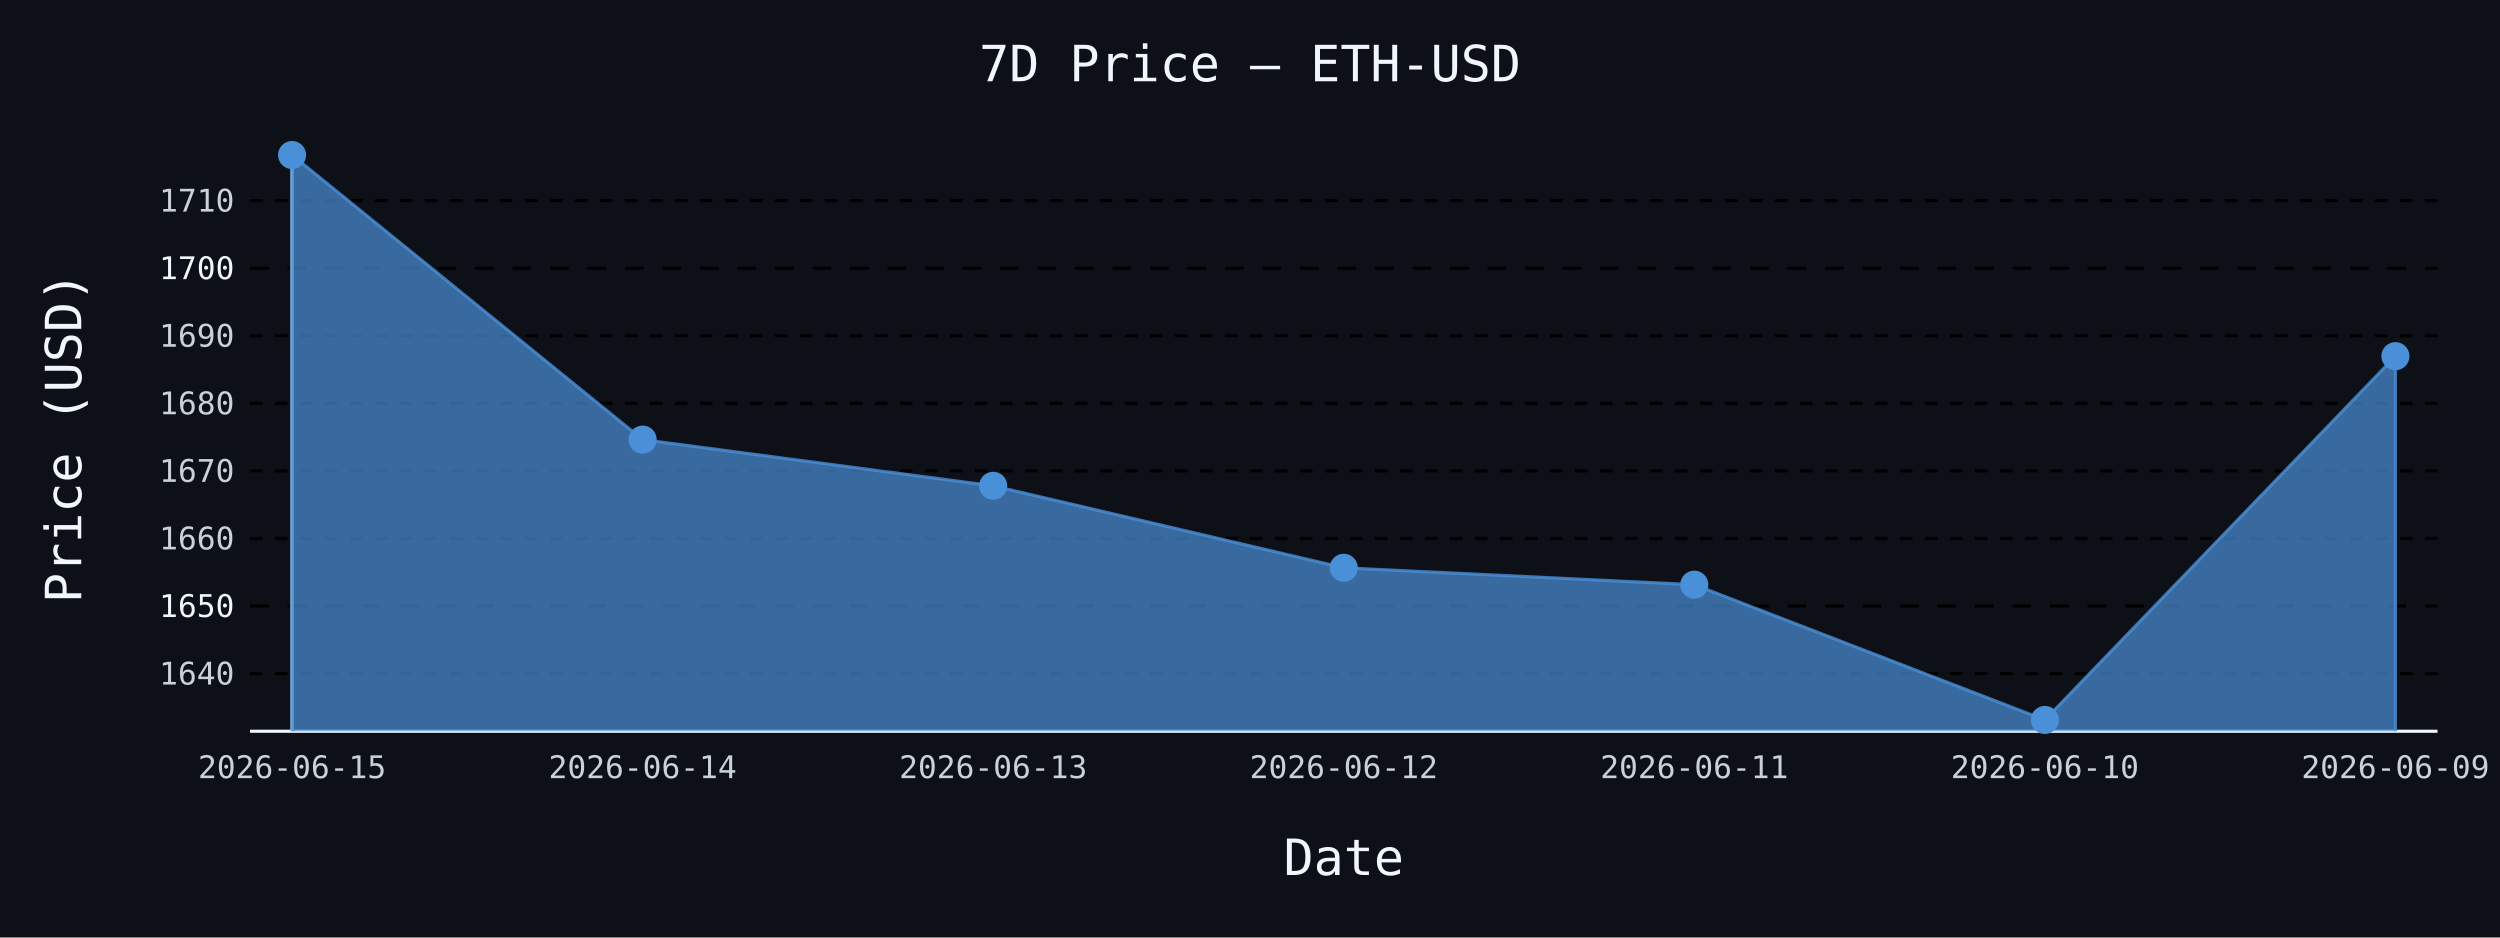
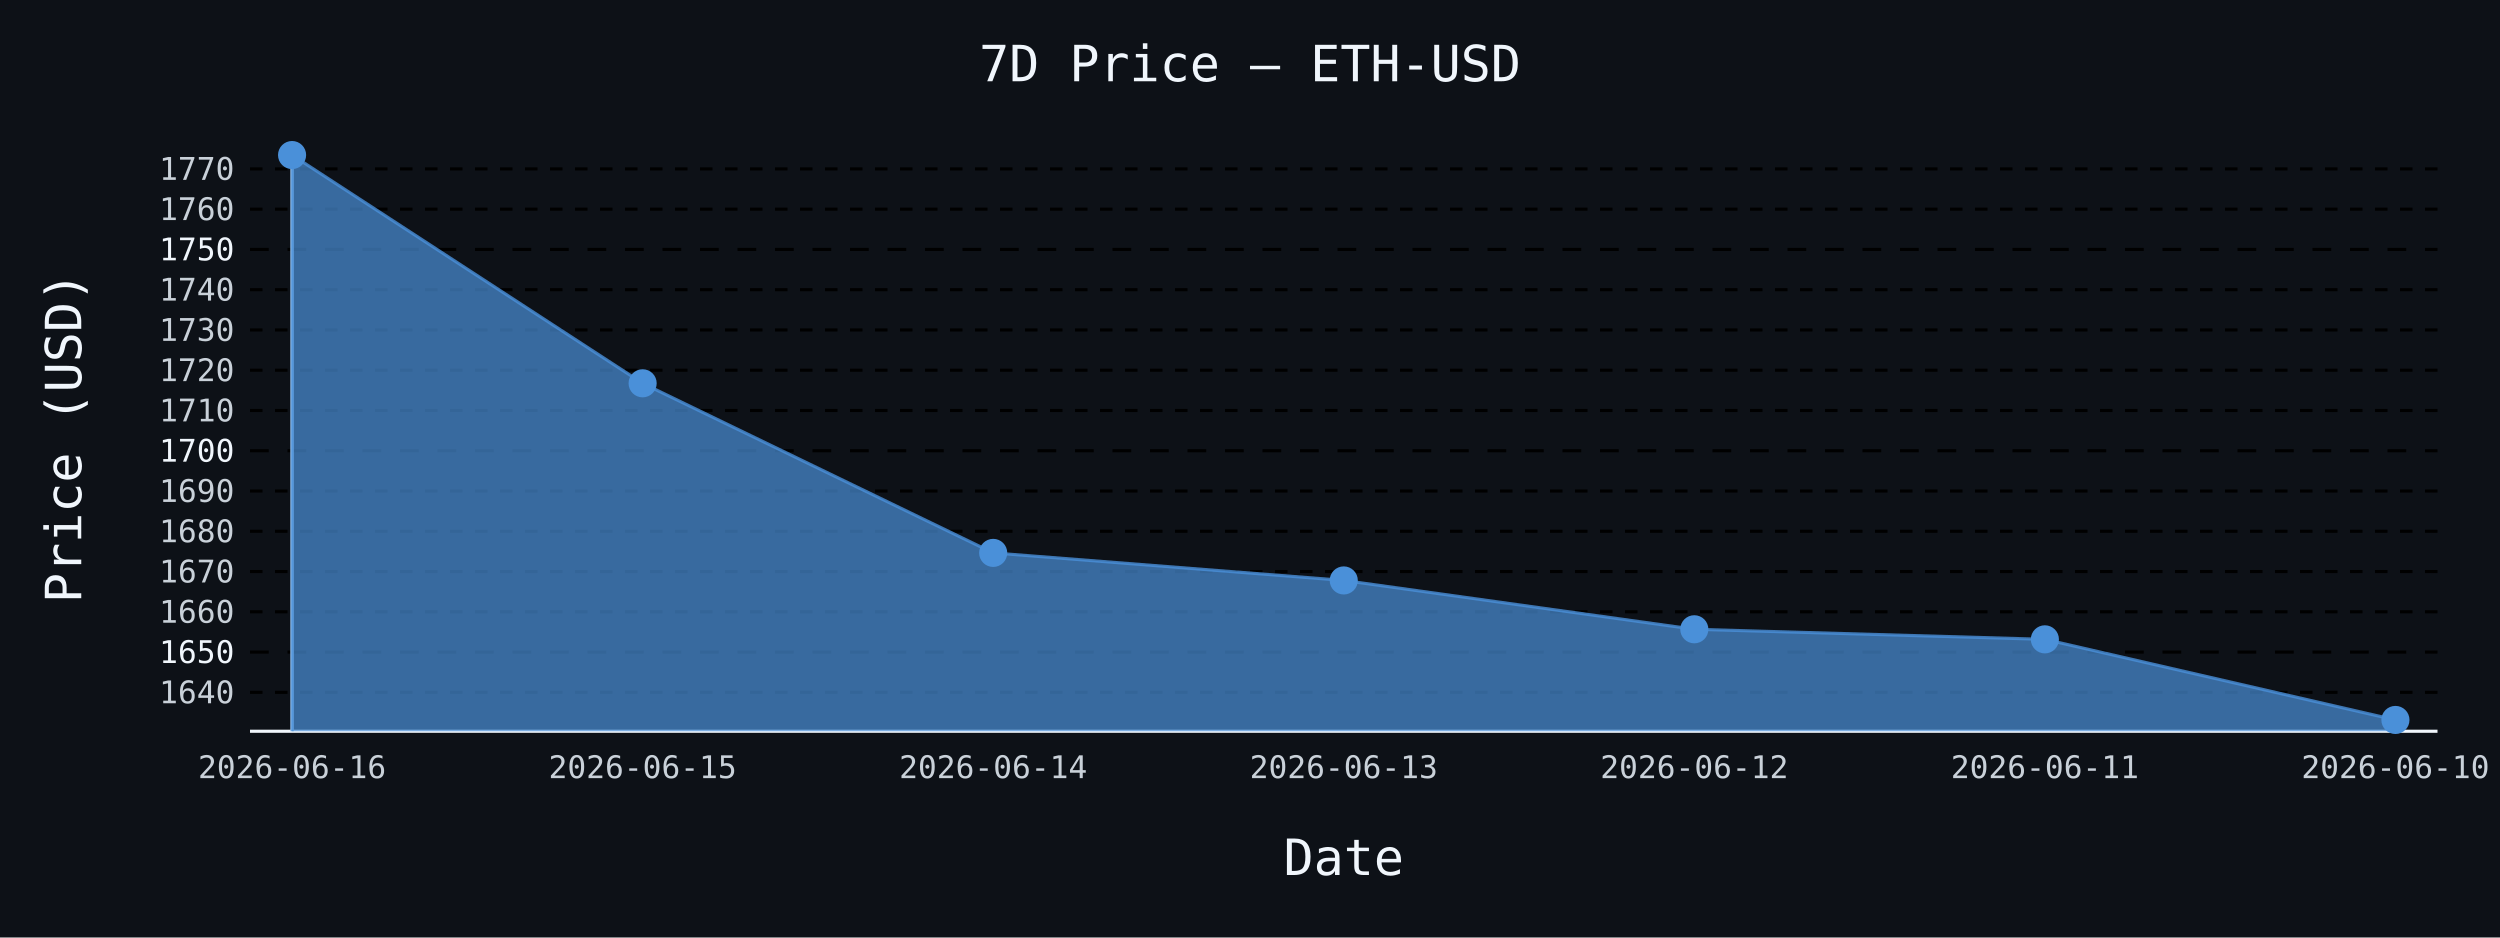
- <svg xmlns="http://www.w3.org/2000/svg" id="chart-593901b0-1653-499b-ac94-bb122ce8ec86" class="pygal-chart" viewBox="0 0 800 300">
+ <svg xmlns="http://www.w3.org/2000/svg" id="chart-220dab86-8321-42cb-a650-a0b6f8cd5fb3" class="pygal-chart" viewBox="0 0 800 300">
  <defs>
-     <style type="text/css">#chart-593901b0-1653-499b-ac94-bb122ce8ec86{-webkit-user-select:none;-webkit-font-smoothing:antialiased;font-family:monospace}#chart-593901b0-1653-499b-ac94-bb122ce8ec86 .title{font-family:monospace;font-size:16px}#chart-593901b0-1653-499b-ac94-bb122ce8ec86 .legends .legend text{font-family:monospace;font-size:14px}#chart-593901b0-1653-499b-ac94-bb122ce8ec86 .axis text{font-family:monospace;font-size:10px}#chart-593901b0-1653-499b-ac94-bb122ce8ec86 .axis text.major{font-family:monospace;font-size:10px}#chart-593901b0-1653-499b-ac94-bb122ce8ec86 .text-overlay text.value{font-family:monospace;font-size:16px}#chart-593901b0-1653-499b-ac94-bb122ce8ec86 .text-overlay text.label{font-family:monospace;font-size:10px}#chart-593901b0-1653-499b-ac94-bb122ce8ec86 .tooltip{font-family:monospace;font-size:14px}#chart-593901b0-1653-499b-ac94-bb122ce8ec86 text.no_data{font-family:monospace;font-size:64px}
- #chart-593901b0-1653-499b-ac94-bb122ce8ec86{background-color:#0d1117}#chart-593901b0-1653-499b-ac94-bb122ce8ec86 path,#chart-593901b0-1653-499b-ac94-bb122ce8ec86 line,#chart-593901b0-1653-499b-ac94-bb122ce8ec86 rect,#chart-593901b0-1653-499b-ac94-bb122ce8ec86 circle{-webkit-transition:150ms;-moz-transition:150ms;transition:150ms}#chart-593901b0-1653-499b-ac94-bb122ce8ec86 .graph &gt; .background{fill:#0d1117}#chart-593901b0-1653-499b-ac94-bb122ce8ec86 .plot &gt; .background{fill:#0d1117}#chart-593901b0-1653-499b-ac94-bb122ce8ec86 .graph{fill:#c9d1d9}#chart-593901b0-1653-499b-ac94-bb122ce8ec86 text.no_data{fill:#f0f6fc}#chart-593901b0-1653-499b-ac94-bb122ce8ec86 .title{fill:#f0f6fc}#chart-593901b0-1653-499b-ac94-bb122ce8ec86 .legends .legend text{fill:#c9d1d9}#chart-593901b0-1653-499b-ac94-bb122ce8ec86 .legends .legend:hover text{fill:#f0f6fc}#chart-593901b0-1653-499b-ac94-bb122ce8ec86 .axis .line{stroke:#f0f6fc}#chart-593901b0-1653-499b-ac94-bb122ce8ec86 .axis .guide.line{stroke:#8b949e}#chart-593901b0-1653-499b-ac94-bb122ce8ec86 .axis .major.line{stroke:#c9d1d9}#chart-593901b0-1653-499b-ac94-bb122ce8ec86 .axis text.major{fill:#f0f6fc}#chart-593901b0-1653-499b-ac94-bb122ce8ec86 .axis.y .guides:hover .guide.line,#chart-593901b0-1653-499b-ac94-bb122ce8ec86 .line-graph .axis.x .guides:hover .guide.line,#chart-593901b0-1653-499b-ac94-bb122ce8ec86 .stackedline-graph .axis.x .guides:hover .guide.line,#chart-593901b0-1653-499b-ac94-bb122ce8ec86 .xy-graph .axis.x .guides:hover .guide.line{stroke:#f0f6fc}#chart-593901b0-1653-499b-ac94-bb122ce8ec86 .axis .guides:hover text{fill:#f0f6fc}#chart-593901b0-1653-499b-ac94-bb122ce8ec86 .reactive{fill-opacity:.7;stroke-opacity:.8;stroke-width:1}#chart-593901b0-1653-499b-ac94-bb122ce8ec86 .ci{stroke:#c9d1d9}#chart-593901b0-1653-499b-ac94-bb122ce8ec86 .reactive.active,#chart-593901b0-1653-499b-ac94-bb122ce8ec86 .active .reactive{fill-opacity:.8;stroke-opacity:.9;stroke-width:4}#chart-593901b0-1653-499b-ac94-bb122ce8ec86 .ci .reactive.active{stroke-width:1.5}#chart-593901b0-1653-499b-ac94-bb122ce8ec86 .series text{fill:#f0f6fc}#chart-593901b0-1653-499b-ac94-bb122ce8ec86 .tooltip rect{fill:#0d1117;stroke:#f0f6fc;-webkit-transition:opacity 150ms;-moz-transition:opacity 150ms;transition:opacity 150ms}#chart-593901b0-1653-499b-ac94-bb122ce8ec86 .tooltip .label{fill:#c9d1d9}#chart-593901b0-1653-499b-ac94-bb122ce8ec86 .tooltip .label{fill:#c9d1d9}#chart-593901b0-1653-499b-ac94-bb122ce8ec86 .tooltip .legend{font-size:.8em;fill:#8b949e}#chart-593901b0-1653-499b-ac94-bb122ce8ec86 .tooltip .x_label{font-size:.6em;fill:#f0f6fc}#chart-593901b0-1653-499b-ac94-bb122ce8ec86 .tooltip .xlink{font-size:.5em;text-decoration:underline}#chart-593901b0-1653-499b-ac94-bb122ce8ec86 .tooltip .value{font-size:1.5em}#chart-593901b0-1653-499b-ac94-bb122ce8ec86 .bound{font-size:.5em}#chart-593901b0-1653-499b-ac94-bb122ce8ec86 .max-value{font-size:.75em;fill:#8b949e}#chart-593901b0-1653-499b-ac94-bb122ce8ec86 .map-element{fill:#0d1117;stroke:#8b949e !important}#chart-593901b0-1653-499b-ac94-bb122ce8ec86 .map-element .reactive{fill-opacity:inherit;stroke-opacity:inherit}#chart-593901b0-1653-499b-ac94-bb122ce8ec86 .color-0,#chart-593901b0-1653-499b-ac94-bb122ce8ec86 .color-0 a:visited{stroke:#4a90d9;fill:#4a90d9}#chart-593901b0-1653-499b-ac94-bb122ce8ec86 .text-overlay .color-0 text{fill:black}
- #chart-593901b0-1653-499b-ac94-bb122ce8ec86 text.no_data{text-anchor:middle}#chart-593901b0-1653-499b-ac94-bb122ce8ec86 .guide.line{fill:none}#chart-593901b0-1653-499b-ac94-bb122ce8ec86 .centered{text-anchor:middle}#chart-593901b0-1653-499b-ac94-bb122ce8ec86 .title{text-anchor:middle}#chart-593901b0-1653-499b-ac94-bb122ce8ec86 .legends .legend text{fill-opacity:1}#chart-593901b0-1653-499b-ac94-bb122ce8ec86 .axis.x text{text-anchor:middle}#chart-593901b0-1653-499b-ac94-bb122ce8ec86 .axis.x:not(.web) text[transform]{text-anchor:start}#chart-593901b0-1653-499b-ac94-bb122ce8ec86 .axis.x:not(.web) text[transform].backwards{text-anchor:end}#chart-593901b0-1653-499b-ac94-bb122ce8ec86 .axis.y text{text-anchor:end}#chart-593901b0-1653-499b-ac94-bb122ce8ec86 .axis.y text[transform].backwards{text-anchor:start}#chart-593901b0-1653-499b-ac94-bb122ce8ec86 .axis.y2 text{text-anchor:start}#chart-593901b0-1653-499b-ac94-bb122ce8ec86 .axis.y2 text[transform].backwards{text-anchor:end}#chart-593901b0-1653-499b-ac94-bb122ce8ec86 .axis .guide.line{stroke-dasharray:4,4;stroke:black}#chart-593901b0-1653-499b-ac94-bb122ce8ec86 .axis .major.guide.line{stroke-dasharray:6,6;stroke:black}#chart-593901b0-1653-499b-ac94-bb122ce8ec86 .horizontal .axis.y .guide.line,#chart-593901b0-1653-499b-ac94-bb122ce8ec86 .horizontal .axis.y2 .guide.line,#chart-593901b0-1653-499b-ac94-bb122ce8ec86 .vertical .axis.x .guide.line{opacity:0}#chart-593901b0-1653-499b-ac94-bb122ce8ec86 .horizontal .axis.always_show .guide.line,#chart-593901b0-1653-499b-ac94-bb122ce8ec86 .vertical .axis.always_show .guide.line{opacity:1 !important}#chart-593901b0-1653-499b-ac94-bb122ce8ec86 .axis.y .guides:hover .guide.line,#chart-593901b0-1653-499b-ac94-bb122ce8ec86 .axis.y2 .guides:hover .guide.line,#chart-593901b0-1653-499b-ac94-bb122ce8ec86 .axis.x .guides:hover .guide.line{opacity:1}#chart-593901b0-1653-499b-ac94-bb122ce8ec86 .axis .guides:hover text{opacity:1}#chart-593901b0-1653-499b-ac94-bb122ce8ec86 .nofill{fill:none}#chart-593901b0-1653-499b-ac94-bb122ce8ec86 .subtle-fill{fill-opacity:.2}#chart-593901b0-1653-499b-ac94-bb122ce8ec86 .dot{stroke-width:1px;fill-opacity:1;stroke-opacity:1}#chart-593901b0-1653-499b-ac94-bb122ce8ec86 .dot.active{stroke-width:5px}#chart-593901b0-1653-499b-ac94-bb122ce8ec86 .dot.negative{fill:transparent}#chart-593901b0-1653-499b-ac94-bb122ce8ec86 text,#chart-593901b0-1653-499b-ac94-bb122ce8ec86 tspan{stroke:none !important}#chart-593901b0-1653-499b-ac94-bb122ce8ec86 .series text.active{opacity:1}#chart-593901b0-1653-499b-ac94-bb122ce8ec86 .tooltip rect{fill-opacity:.95;stroke-width:.5}#chart-593901b0-1653-499b-ac94-bb122ce8ec86 .tooltip text{fill-opacity:1}#chart-593901b0-1653-499b-ac94-bb122ce8ec86 .showable{visibility:hidden}#chart-593901b0-1653-499b-ac94-bb122ce8ec86 .showable.shown{visibility:visible}#chart-593901b0-1653-499b-ac94-bb122ce8ec86 .gauge-background{fill:rgba(229,229,229,1);stroke:none}#chart-593901b0-1653-499b-ac94-bb122ce8ec86 .bg-lines{stroke:#0d1117;stroke-width:2px}</style>
+     <style type="text/css">#chart-220dab86-8321-42cb-a650-a0b6f8cd5fb3{-webkit-user-select:none;-webkit-font-smoothing:antialiased;font-family:monospace}#chart-220dab86-8321-42cb-a650-a0b6f8cd5fb3 .title{font-family:monospace;font-size:16px}#chart-220dab86-8321-42cb-a650-a0b6f8cd5fb3 .legends .legend text{font-family:monospace;font-size:14px}#chart-220dab86-8321-42cb-a650-a0b6f8cd5fb3 .axis text{font-family:monospace;font-size:10px}#chart-220dab86-8321-42cb-a650-a0b6f8cd5fb3 .axis text.major{font-family:monospace;font-size:10px}#chart-220dab86-8321-42cb-a650-a0b6f8cd5fb3 .text-overlay text.value{font-family:monospace;font-size:16px}#chart-220dab86-8321-42cb-a650-a0b6f8cd5fb3 .text-overlay text.label{font-family:monospace;font-size:10px}#chart-220dab86-8321-42cb-a650-a0b6f8cd5fb3 .tooltip{font-family:monospace;font-size:14px}#chart-220dab86-8321-42cb-a650-a0b6f8cd5fb3 text.no_data{font-family:monospace;font-size:64px}
+ #chart-220dab86-8321-42cb-a650-a0b6f8cd5fb3{background-color:#0d1117}#chart-220dab86-8321-42cb-a650-a0b6f8cd5fb3 path,#chart-220dab86-8321-42cb-a650-a0b6f8cd5fb3 line,#chart-220dab86-8321-42cb-a650-a0b6f8cd5fb3 rect,#chart-220dab86-8321-42cb-a650-a0b6f8cd5fb3 circle{-webkit-transition:150ms;-moz-transition:150ms;transition:150ms}#chart-220dab86-8321-42cb-a650-a0b6f8cd5fb3 .graph &gt; .background{fill:#0d1117}#chart-220dab86-8321-42cb-a650-a0b6f8cd5fb3 .plot &gt; .background{fill:#0d1117}#chart-220dab86-8321-42cb-a650-a0b6f8cd5fb3 .graph{fill:#c9d1d9}#chart-220dab86-8321-42cb-a650-a0b6f8cd5fb3 text.no_data{fill:#f0f6fc}#chart-220dab86-8321-42cb-a650-a0b6f8cd5fb3 .title{fill:#f0f6fc}#chart-220dab86-8321-42cb-a650-a0b6f8cd5fb3 .legends .legend text{fill:#c9d1d9}#chart-220dab86-8321-42cb-a650-a0b6f8cd5fb3 .legends .legend:hover text{fill:#f0f6fc}#chart-220dab86-8321-42cb-a650-a0b6f8cd5fb3 .axis .line{stroke:#f0f6fc}#chart-220dab86-8321-42cb-a650-a0b6f8cd5fb3 .axis .guide.line{stroke:#8b949e}#chart-220dab86-8321-42cb-a650-a0b6f8cd5fb3 .axis .major.line{stroke:#c9d1d9}#chart-220dab86-8321-42cb-a650-a0b6f8cd5fb3 .axis text.major{fill:#f0f6fc}#chart-220dab86-8321-42cb-a650-a0b6f8cd5fb3 .axis.y .guides:hover .guide.line,#chart-220dab86-8321-42cb-a650-a0b6f8cd5fb3 .line-graph .axis.x .guides:hover .guide.line,#chart-220dab86-8321-42cb-a650-a0b6f8cd5fb3 .stackedline-graph .axis.x .guides:hover .guide.line,#chart-220dab86-8321-42cb-a650-a0b6f8cd5fb3 .xy-graph .axis.x .guides:hover .guide.line{stroke:#f0f6fc}#chart-220dab86-8321-42cb-a650-a0b6f8cd5fb3 .axis .guides:hover text{fill:#f0f6fc}#chart-220dab86-8321-42cb-a650-a0b6f8cd5fb3 .reactive{fill-opacity:.7;stroke-opacity:.8;stroke-width:1}#chart-220dab86-8321-42cb-a650-a0b6f8cd5fb3 .ci{stroke:#c9d1d9}#chart-220dab86-8321-42cb-a650-a0b6f8cd5fb3 .reactive.active,#chart-220dab86-8321-42cb-a650-a0b6f8cd5fb3 .active .reactive{fill-opacity:.8;stroke-opacity:.9;stroke-width:4}#chart-220dab86-8321-42cb-a650-a0b6f8cd5fb3 .ci .reactive.active{stroke-width:1.5}#chart-220dab86-8321-42cb-a650-a0b6f8cd5fb3 .series text{fill:#f0f6fc}#chart-220dab86-8321-42cb-a650-a0b6f8cd5fb3 .tooltip rect{fill:#0d1117;stroke:#f0f6fc;-webkit-transition:opacity 150ms;-moz-transition:opacity 150ms;transition:opacity 150ms}#chart-220dab86-8321-42cb-a650-a0b6f8cd5fb3 .tooltip .label{fill:#c9d1d9}#chart-220dab86-8321-42cb-a650-a0b6f8cd5fb3 .tooltip .label{fill:#c9d1d9}#chart-220dab86-8321-42cb-a650-a0b6f8cd5fb3 .tooltip .legend{font-size:.8em;fill:#8b949e}#chart-220dab86-8321-42cb-a650-a0b6f8cd5fb3 .tooltip .x_label{font-size:.6em;fill:#f0f6fc}#chart-220dab86-8321-42cb-a650-a0b6f8cd5fb3 .tooltip .xlink{font-size:.5em;text-decoration:underline}#chart-220dab86-8321-42cb-a650-a0b6f8cd5fb3 .tooltip .value{font-size:1.5em}#chart-220dab86-8321-42cb-a650-a0b6f8cd5fb3 .bound{font-size:.5em}#chart-220dab86-8321-42cb-a650-a0b6f8cd5fb3 .max-value{font-size:.75em;fill:#8b949e}#chart-220dab86-8321-42cb-a650-a0b6f8cd5fb3 .map-element{fill:#0d1117;stroke:#8b949e !important}#chart-220dab86-8321-42cb-a650-a0b6f8cd5fb3 .map-element .reactive{fill-opacity:inherit;stroke-opacity:inherit}#chart-220dab86-8321-42cb-a650-a0b6f8cd5fb3 .color-0,#chart-220dab86-8321-42cb-a650-a0b6f8cd5fb3 .color-0 a:visited{stroke:#4a90d9;fill:#4a90d9}#chart-220dab86-8321-42cb-a650-a0b6f8cd5fb3 .text-overlay .color-0 text{fill:black}
+ #chart-220dab86-8321-42cb-a650-a0b6f8cd5fb3 text.no_data{text-anchor:middle}#chart-220dab86-8321-42cb-a650-a0b6f8cd5fb3 .guide.line{fill:none}#chart-220dab86-8321-42cb-a650-a0b6f8cd5fb3 .centered{text-anchor:middle}#chart-220dab86-8321-42cb-a650-a0b6f8cd5fb3 .title{text-anchor:middle}#chart-220dab86-8321-42cb-a650-a0b6f8cd5fb3 .legends .legend text{fill-opacity:1}#chart-220dab86-8321-42cb-a650-a0b6f8cd5fb3 .axis.x text{text-anchor:middle}#chart-220dab86-8321-42cb-a650-a0b6f8cd5fb3 .axis.x:not(.web) text[transform]{text-anchor:start}#chart-220dab86-8321-42cb-a650-a0b6f8cd5fb3 .axis.x:not(.web) text[transform].backwards{text-anchor:end}#chart-220dab86-8321-42cb-a650-a0b6f8cd5fb3 .axis.y text{text-anchor:end}#chart-220dab86-8321-42cb-a650-a0b6f8cd5fb3 .axis.y text[transform].backwards{text-anchor:start}#chart-220dab86-8321-42cb-a650-a0b6f8cd5fb3 .axis.y2 text{text-anchor:start}#chart-220dab86-8321-42cb-a650-a0b6f8cd5fb3 .axis.y2 text[transform].backwards{text-anchor:end}#chart-220dab86-8321-42cb-a650-a0b6f8cd5fb3 .axis .guide.line{stroke-dasharray:4,4;stroke:black}#chart-220dab86-8321-42cb-a650-a0b6f8cd5fb3 .axis .major.guide.line{stroke-dasharray:6,6;stroke:black}#chart-220dab86-8321-42cb-a650-a0b6f8cd5fb3 .horizontal .axis.y .guide.line,#chart-220dab86-8321-42cb-a650-a0b6f8cd5fb3 .horizontal .axis.y2 .guide.line,#chart-220dab86-8321-42cb-a650-a0b6f8cd5fb3 .vertical .axis.x .guide.line{opacity:0}#chart-220dab86-8321-42cb-a650-a0b6f8cd5fb3 .horizontal .axis.always_show .guide.line,#chart-220dab86-8321-42cb-a650-a0b6f8cd5fb3 .vertical .axis.always_show .guide.line{opacity:1 !important}#chart-220dab86-8321-42cb-a650-a0b6f8cd5fb3 .axis.y .guides:hover .guide.line,#chart-220dab86-8321-42cb-a650-a0b6f8cd5fb3 .axis.y2 .guides:hover .guide.line,#chart-220dab86-8321-42cb-a650-a0b6f8cd5fb3 .axis.x .guides:hover .guide.line{opacity:1}#chart-220dab86-8321-42cb-a650-a0b6f8cd5fb3 .axis .guides:hover text{opacity:1}#chart-220dab86-8321-42cb-a650-a0b6f8cd5fb3 .nofill{fill:none}#chart-220dab86-8321-42cb-a650-a0b6f8cd5fb3 .subtle-fill{fill-opacity:.2}#chart-220dab86-8321-42cb-a650-a0b6f8cd5fb3 .dot{stroke-width:1px;fill-opacity:1;stroke-opacity:1}#chart-220dab86-8321-42cb-a650-a0b6f8cd5fb3 .dot.active{stroke-width:5px}#chart-220dab86-8321-42cb-a650-a0b6f8cd5fb3 .dot.negative{fill:transparent}#chart-220dab86-8321-42cb-a650-a0b6f8cd5fb3 text,#chart-220dab86-8321-42cb-a650-a0b6f8cd5fb3 tspan{stroke:none !important}#chart-220dab86-8321-42cb-a650-a0b6f8cd5fb3 .series text.active{opacity:1}#chart-220dab86-8321-42cb-a650-a0b6f8cd5fb3 .tooltip rect{fill-opacity:.95;stroke-width:.5}#chart-220dab86-8321-42cb-a650-a0b6f8cd5fb3 .tooltip text{fill-opacity:1}#chart-220dab86-8321-42cb-a650-a0b6f8cd5fb3 .showable{visibility:hidden}#chart-220dab86-8321-42cb-a650-a0b6f8cd5fb3 .showable.shown{visibility:visible}#chart-220dab86-8321-42cb-a650-a0b6f8cd5fb3 .gauge-background{fill:rgba(229,229,229,1);stroke:none}#chart-220dab86-8321-42cb-a650-a0b6f8cd5fb3 .bg-lines{stroke:#0d1117;stroke-width:2px}</style>
  </defs>
  <g class="graph line-graph vertical">
    <rect x="0" y="0" width="800" height="300" class="background" />
    <g transform="translate(80, 46)" class="plot">
      <rect x="0" y="0" width="700.0" height="188" class="background" />
      <g class="axis y always_show">
        <path d="M0 188 h700" class="line" />
        <g class="guides">
-           <path d="M0 169.553 h700" class="guide line" />
-           <text x="-5" y="173.053" class="">1640</text>
+           <path d="M0 175.546 h700" class="guide line" />
+           <text x="-5" y="179.046" class="">1640</text>
        </g>
        <g class="guides">
-           <path d="M0 147.932 h700" class="major guide line" />
-           <text x="-5" y="151.432" class="major">1650</text>
+           <path d="M0 162.661 h700" class="major guide line" />
+           <text x="-5" y="166.161" class="major">1650</text>
        </g>
        <g class="guides">
-           <path d="M0 126.312 h700" class="guide line" />
-           <text x="-5" y="129.812" class="">1660</text>
+           <path d="M0 149.777 h700" class="guide line" />
+           <text x="-5" y="153.277" class="">1660</text>
        </g>
        <g class="guides">
-           <path d="M0 104.691 h700" class="guide line" />
-           <text x="-5" y="108.191" class="">1670</text>
+           <path d="M0 136.892 h700" class="guide line" />
+           <text x="-5" y="140.392" class="">1670</text>
        </g>
        <g class="guides">
-           <path d="M0 83.071 h700" class="guide line" />
-           <text x="-5" y="86.571" class="">1680</text>
+           <path d="M0 124.008 h700" class="guide line" />
+           <text x="-5" y="127.508" class="">1680</text>
        </g>
        <g class="guides">
-           <path d="M0 61.45 h700" class="guide line" />
-           <text x="-5" y="64.95" class="">1690</text>
+           <path d="M0 111.123 h700" class="guide line" />
+           <text x="-5" y="114.623" class="">1690</text>
        </g>
        <g class="guides">
-           <path d="M0 39.83 h700" class="major guide line" />
-           <text x="-5" y="43.33" class="major">1700</text>
+           <path d="M0 98.239 h700" class="major guide line" />
+           <text x="-5" y="101.739" class="major">1700</text>
        </g>
        <g class="guides">
-           <path d="M0 18.209 h700" class="guide line" />
-           <text x="-5" y="21.709" class="">1710</text>
+           <path d="M0 85.355 h700" class="guide line" />
+           <text x="-5" y="88.855" class="">1710</text>
+         </g>
+         <g class="guides">
+           <path d="M0 72.47 h700" class="guide line" />
+           <text x="-5" y="75.97" class="">1720</text>
+         </g>
+         <g class="guides">
+           <path d="M0 59.586 h700" class="guide line" />
+           <text x="-5" y="63.086" class="">1730</text>
+         </g>
+         <g class="guides">
+           <path d="M0 46.701 h700" class="guide line" />
+           <text x="-5" y="50.201" class="">1740</text>
+         </g>
+         <g class="guides">
+           <path d="M0 33.817 h700" class="major guide line" />
+           <text x="-5" y="37.317" class="major">1750</text>
+         </g>
+         <g class="guides">
+           <path d="M0 20.932 h700" class="guide line" />
+           <text x="-5" y="24.432" class="">1760</text>
+         </g>
+         <g class="guides">
+           <path d="M0 8.048 h700" class="guide line" />
+           <text x="-5" y="11.548" class="">1770</text>
        </g>
      </g>
      <g class="axis x">
        <g class="guides">
          <path d="M13.462 0 v188" class="line" />
-           <text x="13.462" y="203.0" class="">2026-06-15</text>
+           <text x="13.462" y="203.0" class="">2026-06-16</text>
        </g>
        <g class="guides">
          <path d="M125.641 0 v188" class="guide line" />
-           <text x="125.641" y="203.0" class="">2026-06-14</text>
+           <text x="125.641" y="203.0" class="">2026-06-15</text>
        </g>
        <g class="guides">
          <path d="M237.821 0 v188" class="guide line" />
-           <text x="237.821" y="203.0" class="">2026-06-13</text>
+           <text x="237.821" y="203.0" class="">2026-06-14</text>
        </g>
        <g class="guides">
          <path d="M350 0 v188" class="guide line" />
-           <text x="350.0" y="203.0" class="">2026-06-12</text>
+           <text x="350.0" y="203.0" class="">2026-06-13</text>
        </g>
        <g class="guides">
          <path d="M462.179 0 v188" class="guide line" />
-           <text x="462.179" y="203.0" class="">2026-06-11</text>
+           <text x="462.179" y="203.0" class="">2026-06-12</text>
        </g>
        <g class="guides">
          <path d="M574.359 0 v188" class="guide line" />
-           <text x="574.359" y="203.0" class="">2026-06-10</text>
+           <text x="574.359" y="203.0" class="">2026-06-11</text>
        </g>
        <g class="guides">
          <path d="M686.538 0 v188" class="guide line" />
-           <text x="686.538" y="203.0" class="">2026-06-09</text>
+           <text x="686.538" y="203.0" class="">2026-06-10</text>
        </g>
      </g>
      <g class="series serie-0 color-0">
-         <path d="M13.462 188 L13.462 3.615 125.641 94.681 237.821 109.469 350 135.695 462.179 141.1 574.359 184.385 686.538 67.98 686.538 188" class="line reactive" />
+         <path d="M13.462 188 L13.462 3.615 125.641 76.657 237.821 130.927 350 139.74 462.179 155.369 574.359 158.59 686.538 184.385 686.538 188" class="line reactive" />
      </g>
    </g>
    <g class="titles">
      <text x="400.0" y="26" class="title plot_title">7D Price — ETH-USD</text>
      <text x="430.0" y="280" class="title">Date</text>
      <text x="0" y="166.0" class="title" transform="rotate(-90 0 140)">Price (USD)</text>
    </g>
    <g transform="translate(80, 46)" class="plot overlay">
      <g class="series serie-0 color-0">
        <g class="dots">
          <circle cx="13.462" cy="3.615" r="4" class="dot reactive tooltip-trigger" />
        </g>
        <g class="dots">
-           <circle cx="125.641" cy="94.681" r="4" class="dot reactive tooltip-trigger" />
+           <circle cx="125.641" cy="76.657" r="4" class="dot reactive tooltip-trigger" />
        </g>
        <g class="dots">
-           <circle cx="237.821" cy="109.469" r="4" class="dot reactive tooltip-trigger" />
+           <circle cx="237.821" cy="130.927" r="4" class="dot reactive tooltip-trigger" />
        </g>
        <g class="dots">
-           <circle cx="350.0" cy="135.695" r="4" class="dot reactive tooltip-trigger" />
+           <circle cx="350.0" cy="139.74" r="4" class="dot reactive tooltip-trigger" />
        </g>
        <g class="dots">
-           <circle cx="462.179" cy="141.1" r="4" class="dot reactive tooltip-trigger" />
+           <circle cx="462.179" cy="155.369" r="4" class="dot reactive tooltip-trigger" />
        </g>
        <g class="dots">
-           <circle cx="574.359" cy="184.385" r="4" class="dot reactive tooltip-trigger" />
+           <circle cx="574.359" cy="158.59" r="4" class="dot reactive tooltip-trigger" />
        </g>
        <g class="dots">
-           <circle cx="686.538" cy="67.98" r="4" class="dot reactive tooltip-trigger" />
+           <circle cx="686.538" cy="184.385" r="4" class="dot reactive tooltip-trigger" />
        </g>
      </g>
    </g>
    <g transform="translate(80, 46)" class="plot text-overlay">
      <g class="series serie-0 color-0" />
    </g>
    <g transform="translate(80, 46)" class="plot tooltip-overlay">
      <g transform="translate(0 0)" style="opacity: 0" class="tooltip">
        <rect rx="0" ry="0" width="0" height="0" class="tooltip-box" />
        <g class="text" />
      </g>
    </g>
  </g>
</svg>
